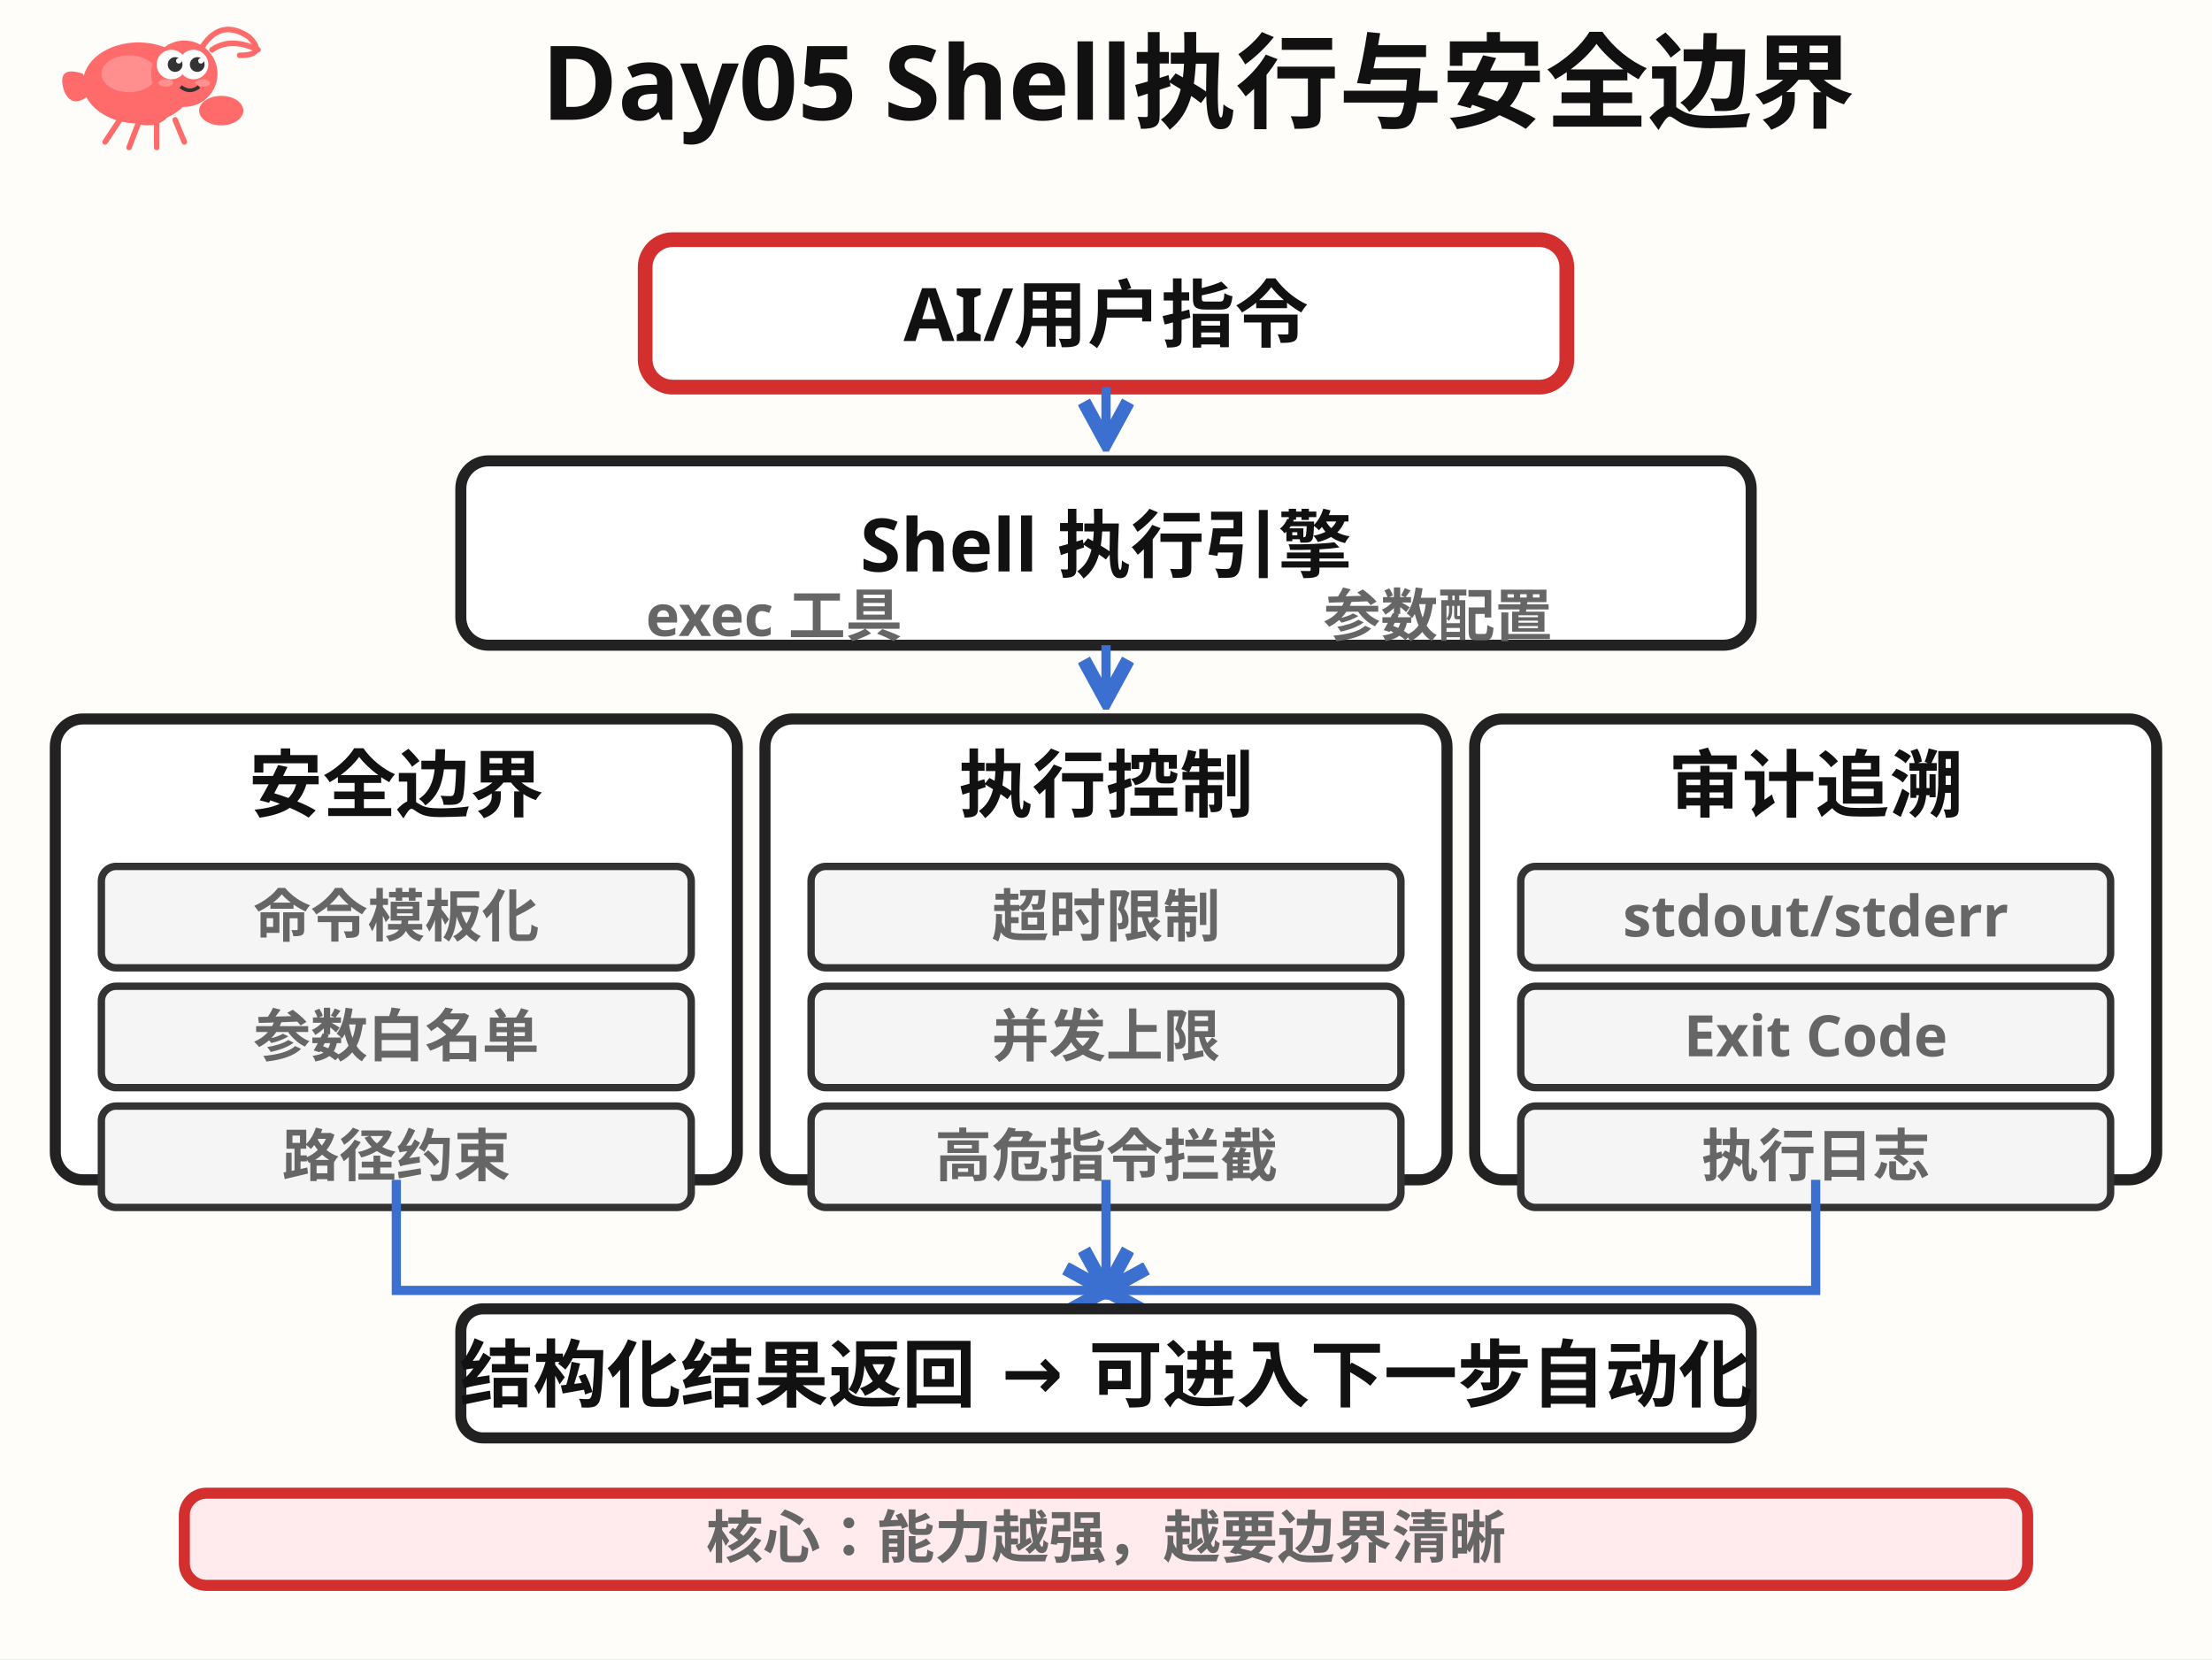
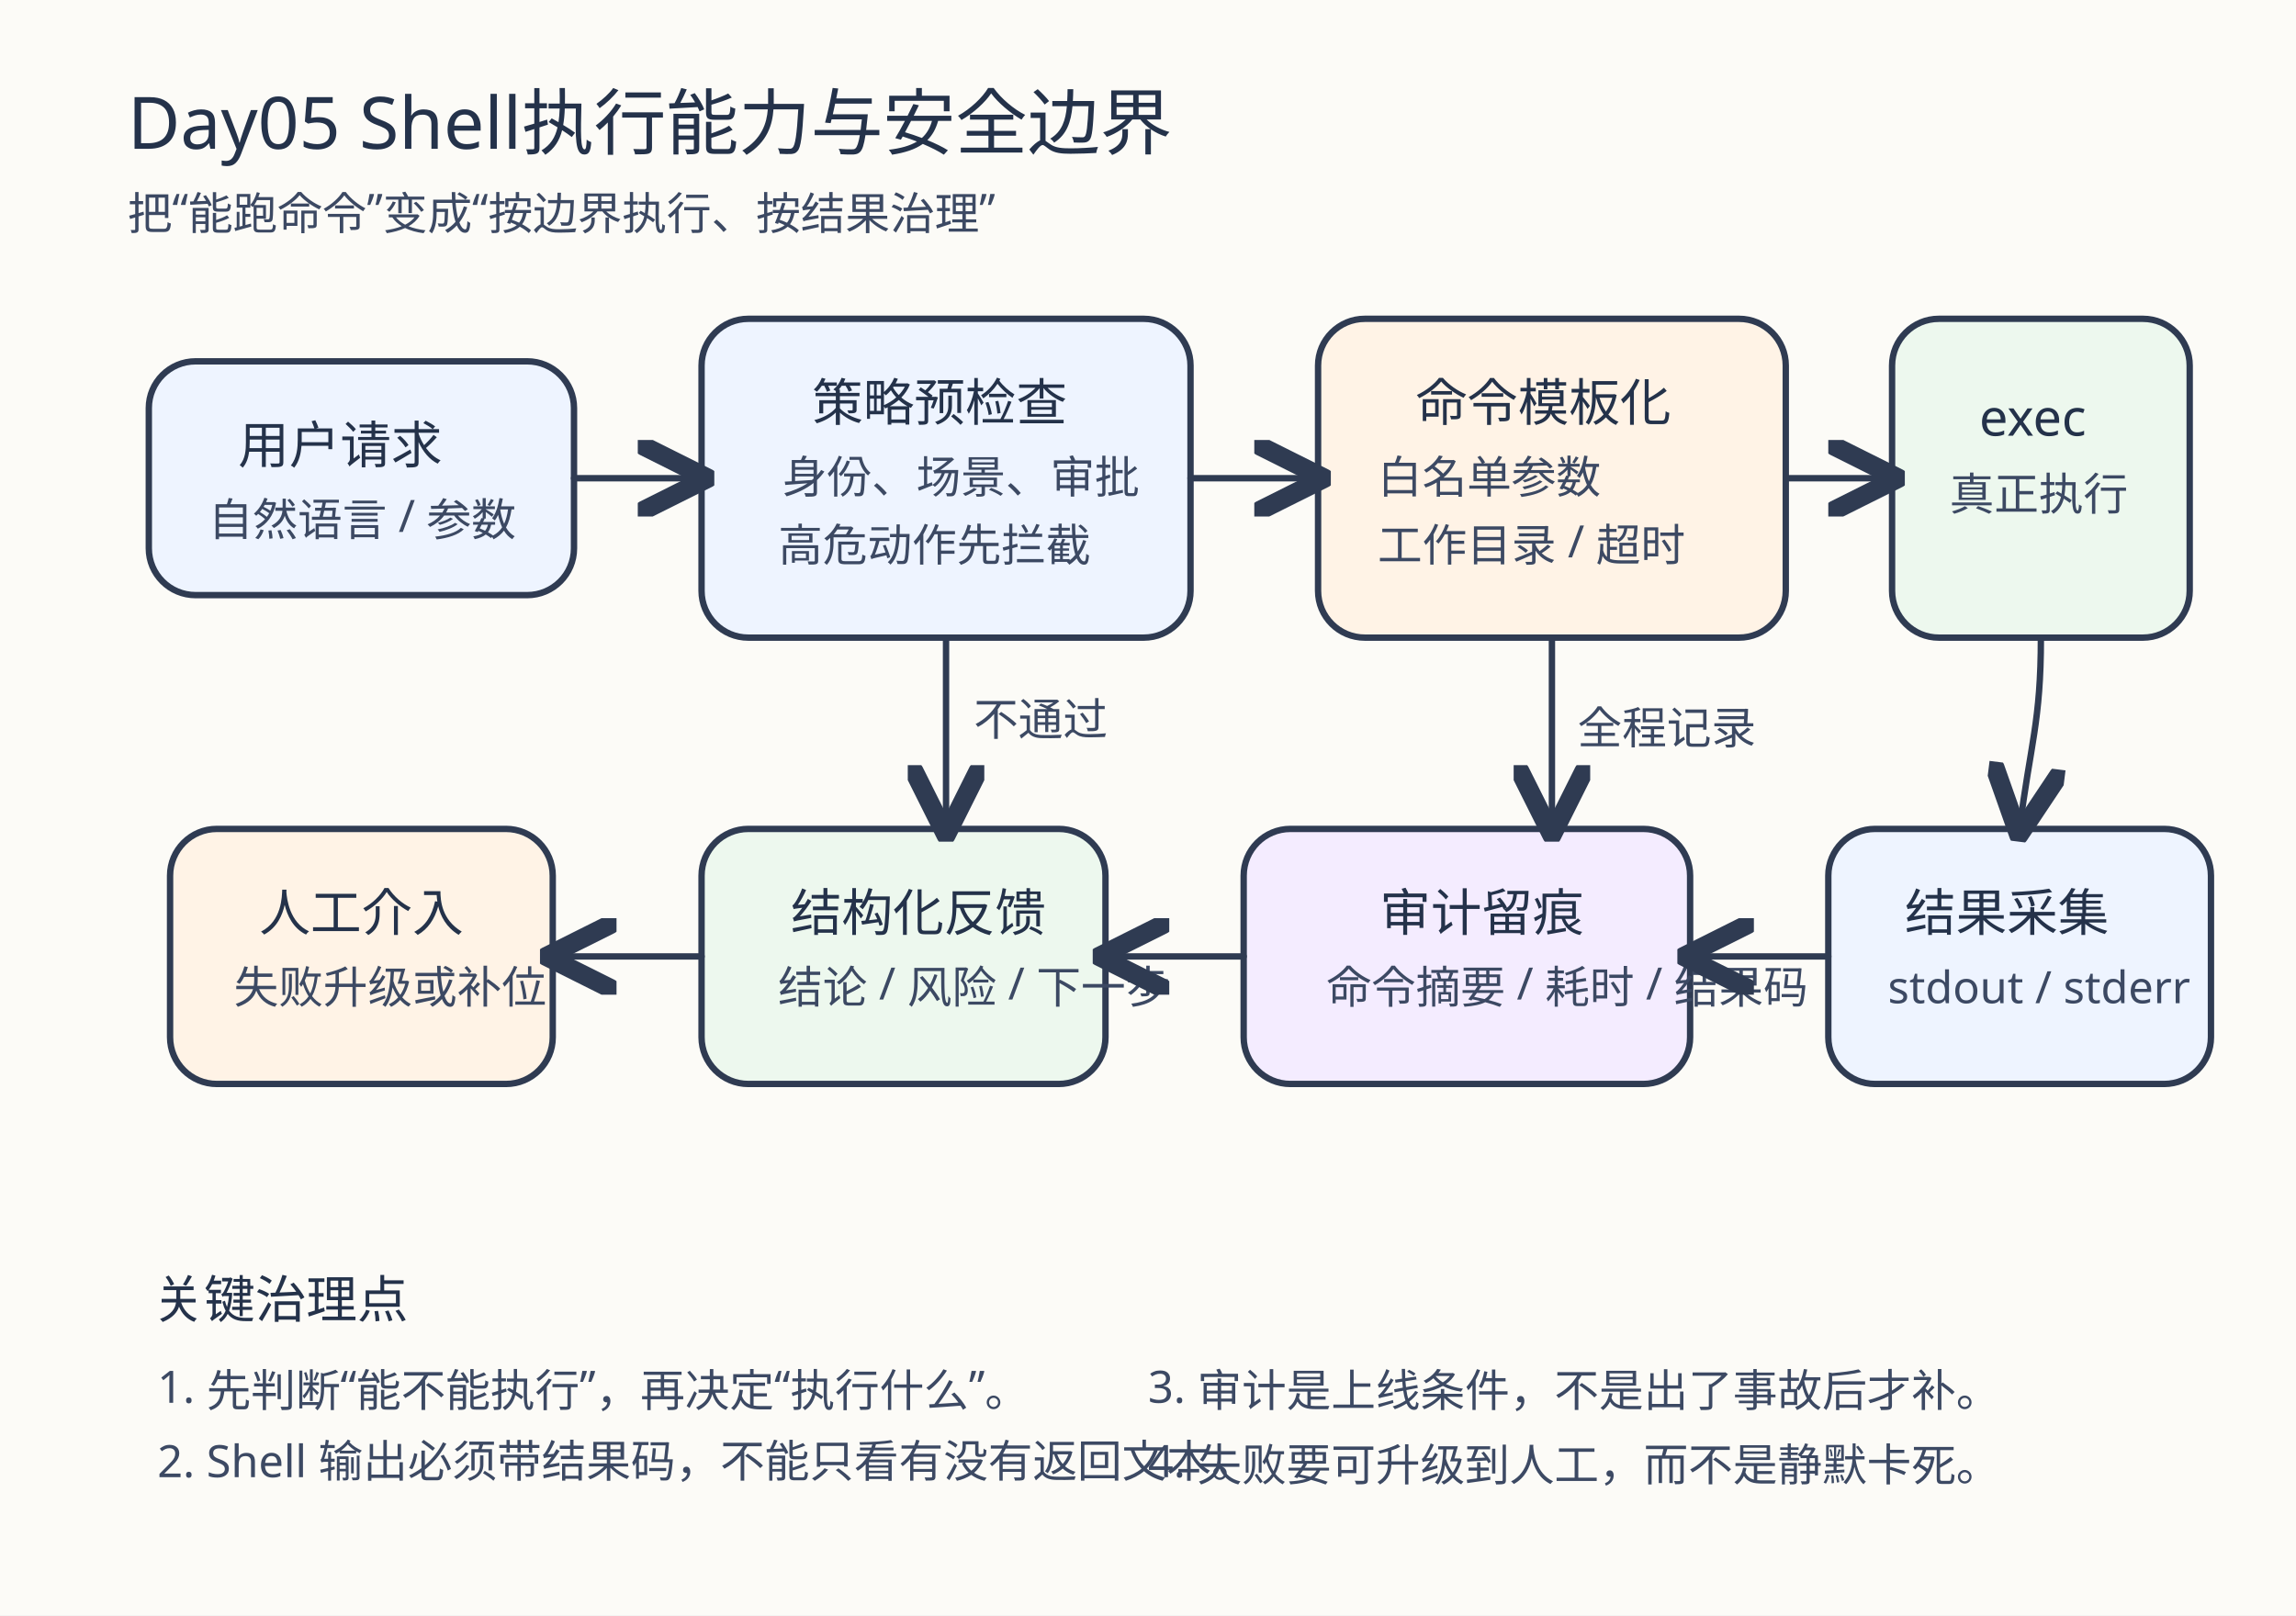
- <svg xmlns="http://www.w3.org/2000/svg" width="1200" height="900" viewBox="0 0 1200 900">
+ <svg xmlns="http://www.w3.org/2000/svg" width="1080" height="760" viewBox="0 0 1080 760">
  <defs>
    <style>
-       .bg{fill:#fffdfa}
-       .title{font:700 56px 'HanziPen SC','Hannotate SC','KaiTi','STKaiti','PingFang SC','Microsoft YaHei',sans-serif;fill:#111}
-       .text{font:700 40px 'HanziPen SC','Hannotate SC','KaiTi','STKaiti','PingFang SC','Microsoft YaHei',sans-serif;fill:#111}
-       .label{font:600 31px 'HanziPen SC','Hannotate SC','KaiTi','STKaiti','PingFang SC','Microsoft YaHei',sans-serif;fill:#666}
-       .box{fill:#fff;stroke:#222;stroke-width:6}
-       .box-highlight{fill:#fff;stroke:#d32f2f;stroke-width:8}
-       .box2{fill:#f5f5f5;stroke:#333;stroke-width:4}
-       .arr{stroke:#3b6fd0;stroke-width:5;fill:none;marker-end:url(#a)}
-       .highlight{fill:#fff3e0;stroke:#ff9800;stroke-width:5}
-       .highlight-red{fill:#ffebee;stroke:#d32f2f;stroke-width:6}
+       .bg { fill: #fcfbf7; }
+       .line { fill: none; stroke: #2f3b52; stroke-width: 3; stroke-linecap: round; stroke-linejoin: round; }
+       .arrow { fill: none; stroke: #2f3b52; stroke-width: 3; stroke-linecap: round; stroke-linejoin: round; }
+       .title { font-family: 'HanziPen SC','Hannotate SC','KaiTi','STKaiti','PingFang SC',sans-serif; font-size: 34px; fill: #24324a; }
+       .text { font-family: 'HanziPen SC','Hannotate SC','KaiTi','STKaiti','PingFang SC',sans-serif; font-size: 24px; fill: #24324a; }
+       .small { font-family: 'HanziPen SC','Hannotate SC','KaiTi','STKaiti','PingFang SC',sans-serif; font-size: 21px; fill: #3c4963; }
+       .accent { fill: #eef4ff; }
+       .warn { fill: #fff3e6; }
+       .ok { fill: #edf8ee; }
+       .audit { fill: #f4ecff; }
    </style>
-     <marker id="a" markerWidth="6" markerHeight="6" refX="5" refY="3" orient="auto">
-       <path d="M0.6,0.6 L5,3 L0.6,5.4" fill="none" stroke="#3b6fd0" stroke-width="1.5" />
+     <marker id="arrowhead" markerWidth="12" markerHeight="12" refX="10" refY="6" orient="auto">
+       <path d="M1,1 L11,6 L1,11" class="arrow" />
    </marker>
  </defs>
-   <rect class="bg" x="0" y="0" width="1200" height="900" />
-   <g transform="translate(25, 5)">
-     <ellipse fill="#FF6B6B" cx="50" cy="40" rx="30" ry="22" />
-     <ellipse fill="#FF8E8E" cx="45" cy="35" rx="15" ry="10" />
-     <circle fill="#FF6B6B" cx="75" cy="35" r="18" />
-     <circle fill="#fff" cx="80" cy="30" r="8" />
-     <circle fill="#fff" cx="68" cy="30" r="8" />
-     <circle fill="#333" cx="82" cy="30" r="4" />
-     <circle fill="#333" cx="70" cy="30" r="4" />
-     <circle fill="#fff" cx="84" cy="28" r="1.5" />
-     <circle fill="#fff" cx="72" cy="28" r="1.5" />
-     <ellipse fill="#FFAAAA" cx="85" cy="40" rx="4" ry="2" opacity="0.6" />
-     <ellipse fill="#FFAAAA" cx="65" cy="40" rx="4" ry="2" opacity="0.6" />
-     <path stroke="#333" stroke-width="2" fill="none" d="M73,42 Q78,46 83,42" />
-     <path stroke="#FF6B6B" stroke-width="3" fill="none" stroke-linecap="round" d="M85,20 Q95,5 110,15 Q120,25 105,25" />
-     <path stroke="#FF6B6B" stroke-width="3" fill="none" stroke-linecap="round" d="M90,22 Q100,15 115,22" />
-     <ellipse fill="#FF6B6B" cx="55" cy="55" rx="12" ry="8" />
-     <ellipse fill="#FF6B6B" cx="95" cy="55" rx="12" ry="8" />
-     <line stroke="#FF6B6B" stroke-width="3" stroke-linecap="round" x1="40" y1="60" x2="32" y2="72" />
-     <line stroke="#FF6B6B" stroke-width="3" stroke-linecap="round" x1="50" y1="62" x2="45" y2="75" />
-     <line stroke="#FF6B6B" stroke-width="3" stroke-linecap="round" x1="60" y1="62" x2="60" y2="75" />
-     <line stroke="#FF6B6B" stroke-width="3" stroke-linecap="round" x1="70" y1="60" x2="75" y2="72" />
-     <path fill="#FF6B6B" d="M20,35 Q5,30 10,45 Q15,55 25,45" />
-   </g>
-   <text class="title" x="650" y="65" text-anchor="middle">Day05 Shell执行与安全边界</text>
-   <rect class="box-highlight" x="350" y="130" width="500" height="80" rx="15" fill="#fff8e1" />
-   <text class="text" x="600" y="185" text-anchor="middle">AI/用户指令</text>
-   <path class="arr" d="M600,210 L600,240" />
-   <rect class="box" x="250" y="250" width="700" height="100" rx="15" fill="#fff8e1" stroke="#ff9800" />
-   <text class="text" x="600" y="310" text-anchor="middle">Shell 执行引擎</text>
-   <text class="label" x="420" y="345" text-anchor="middle">exec 工具</text>
-   <text class="label" x="780" y="345" text-anchor="middle">参数配置</text>
-   <path class="arr" d="M600,350 L600,380" />
-   <rect class="box" x="30" y="390" width="370" height="250" rx="15" fill="#f5fff5" stroke="#4caf50" />
-   <text class="text" x="215" y="440" text-anchor="middle" fill="#2e7d32">安全边界</text>
-   <rect class="box2" x="55" y="470" width="320" height="55" rx="8" />
-   <text class="label" x="215" y="508" text-anchor="middle">命令模板化</text>
-   <rect class="box2" x="55" y="535" width="320" height="55" rx="8" />
-   <text class="label" x="215" y="573" text-anchor="middle">参数白名单</text>
-   <rect class="box2" x="55" y="600" width="320" height="55" rx="8" />
-   <text class="label" x="215" y="638" text-anchor="middle">路径约束</text>
-   <rect class="box" x="415" y="390" width="370" height="250" rx="15" fill="#fff3e0" stroke="#ff9800" />
-   <text class="text" x="600" y="440" text-anchor="middle" fill="#e65100">执行控制</text>
-   <rect class="box2" x="440" y="470" width="320" height="55" rx="8" />
-   <text class="label" x="600" y="508" text-anchor="middle">超时限制</text>
-   <rect class="box2" x="440" y="535" width="320" height="55" rx="8" />
-   <text class="label" x="600" y="573" text-anchor="middle">并发上限</text>
-   <rect class="box2" x="440" y="600" width="320" height="55" rx="8" />
-   <text class="label" x="600" y="638" text-anchor="middle">高危指令拦截</text>
-   <rect class="box" x="800" y="390" width="370" height="250" rx="15" fill="#e3f2fd" stroke="#1976d2" />
-   <text class="text" x="985" y="440" text-anchor="middle" fill="#1565c0">审计追溯</text>
-   <rect class="box2" x="825" y="470" width="320" height="55" rx="8" />
-   <text class="label" x="985" y="508" text-anchor="middle">stdout/stderr</text>
-   <rect class="box2" x="825" y="535" width="320" height="55" rx="8" />
-   <text class="label" x="985" y="573" text-anchor="middle">Exit Code</text>
-   <rect class="box2" x="825" y="600" width="320" height="55" rx="8" />
-   <text class="label" x="985" y="638" text-anchor="middle">执行日志</text>
-   <path class="arr" d="M215,640 L215,700 L600,700" />
-   <path class="arr" d="M600,640 L600,700" />
-   <path class="arr" d="M985,640 L985,700 L600,700" />
-   <rect class="box" x="250" y="710" width="700" height="70" rx="12" fill="#f5f5f5" />
-   <text class="text" x="600" y="760" text-anchor="middle">结构化结果返回 → 可进入下一步自动化</text>
-   <rect class="highlight-red" x="100" y="810" width="1000" height="50" rx="12" />
-   <text class="label" x="600" y="845" text-anchor="middle">核心：能力越强，越要边界清晰</text>
+   <rect x="0" y="0" width="1080" height="760" class="bg" />
+   <text x="60" y="70" class="title">Day05 Shell执行能力与安全边界</text>
+   <text x="60" y="108" class="small">把“能跑命令”变成“按边界执行、按结果治理”</text>
+   <rect x="70" y="170" rx="22" ry="22" width="200" height="110" class="line accent" />
+   <text x="112" y="218" class="text">用户请求</text>
+   <text x="98" y="252" class="small">自然语言 / 参数</text>
+   <rect x="330" y="150" rx="22" ry="22" width="230" height="150" class="line accent" />
+   <text x="382" y="198" class="text">策略预检查</text>
+   <text x="368" y="232" class="small">身份、场景、审批</text>
+   <text x="366" y="264" class="small">高危动作先拦截</text>
+   <rect x="620" y="150" rx="22" ry="22" width="220" height="150" class="line warn" />
+   <text x="666" y="198" class="text">命令模板化</text>
+   <text x="648" y="232" class="small">白名单参数</text>
+   <text x="648" y="264" class="small">工作目录 / 超时</text>
+   <rect x="890" y="150" rx="22" ry="22" width="140" height="150" class="line ok" />
+   <text x="931" y="205" class="text">exec</text>
+   <text x="917" y="240" class="small">真正执行</text>
+   <rect x="860" y="390" rx="22" ry="22" width="180" height="120" class="line accent" />
+   <text x="896" y="438" class="text">结果采集</text>
+   <text x="888" y="472" class="small">stdout / stderr</text>
+   <rect x="585" y="390" rx="22" ry="22" width="210" height="120" class="line audit" />
+   <text x="649" y="438" class="text">审计留痕</text>
+   <text x="624" y="472" class="small">命令摘要 / 耗时 / 结果码</text>
+   <rect x="330" y="390" rx="22" ry="22" width="190" height="120" class="line ok" />
+   <text x="372" y="438" class="text">结构化反馈</text>
+   <text x="366" y="472" class="small">结论 / 风险 / 下一步</text>
+   <rect x="80" y="390" rx="22" ry="22" width="180" height="120" class="line warn" />
+   <text x="122" y="438" class="text">人工介入</text>
+   <text x="110" y="472" class="small">失败升级或补位</text>
+   <path d="M270 225 C298 225, 305 225, 330 225" class="arrow" marker-end="url(#arrowhead)" />
+   <path d="M560 225 C585 225, 590 225, 620 225" class="arrow" marker-end="url(#arrowhead)" />
+   <path d="M840 225 C865 225, 868 225, 890 225" class="arrow" marker-end="url(#arrowhead)" />
+   <path d="M960 300 C960 340, 955 350, 950 390" class="arrow" marker-end="url(#arrowhead)" />
+   <path d="M860 450 C830 450, 820 450, 795 450" class="arrow" marker-end="url(#arrowhead)" />
+   <path d="M585 450 C560 450, 550 450, 520 450" class="arrow" marker-end="url(#arrowhead)" />
+   <path d="M330 450 C300 450, 292 450, 260 450" class="arrow" marker-end="url(#arrowhead)" />
+   <path d="M445 300 C445 332, 445 346, 445 390" class="arrow" marker-end="url(#arrowhead)" />
+   <text x="458" y="346" class="small">不通过</text>
+   <path d="M730 300 C730 334, 730 352, 730 390" class="arrow" marker-end="url(#arrowhead)" />
+   <text x="742" y="350" class="small">全程记录</text>
+   <text x="72" y="620" class="text">关键治理点</text>
+   <text x="74" y="660" class="small">1. 先判断“能不能执行”，再决定“执行什么”。</text>
+   <text x="74" y="695" class="small">2. Shell 输出必须带结果码，不能只看有没有返回文本。</text>
+   <text x="540" y="660" class="small">3. 审计是上线条件，不是出了事故后才补。</text>
+   <text x="540" y="695" class="small">4. 失败要可升级到人工，而不是静默卡死。</text>
</svg>
